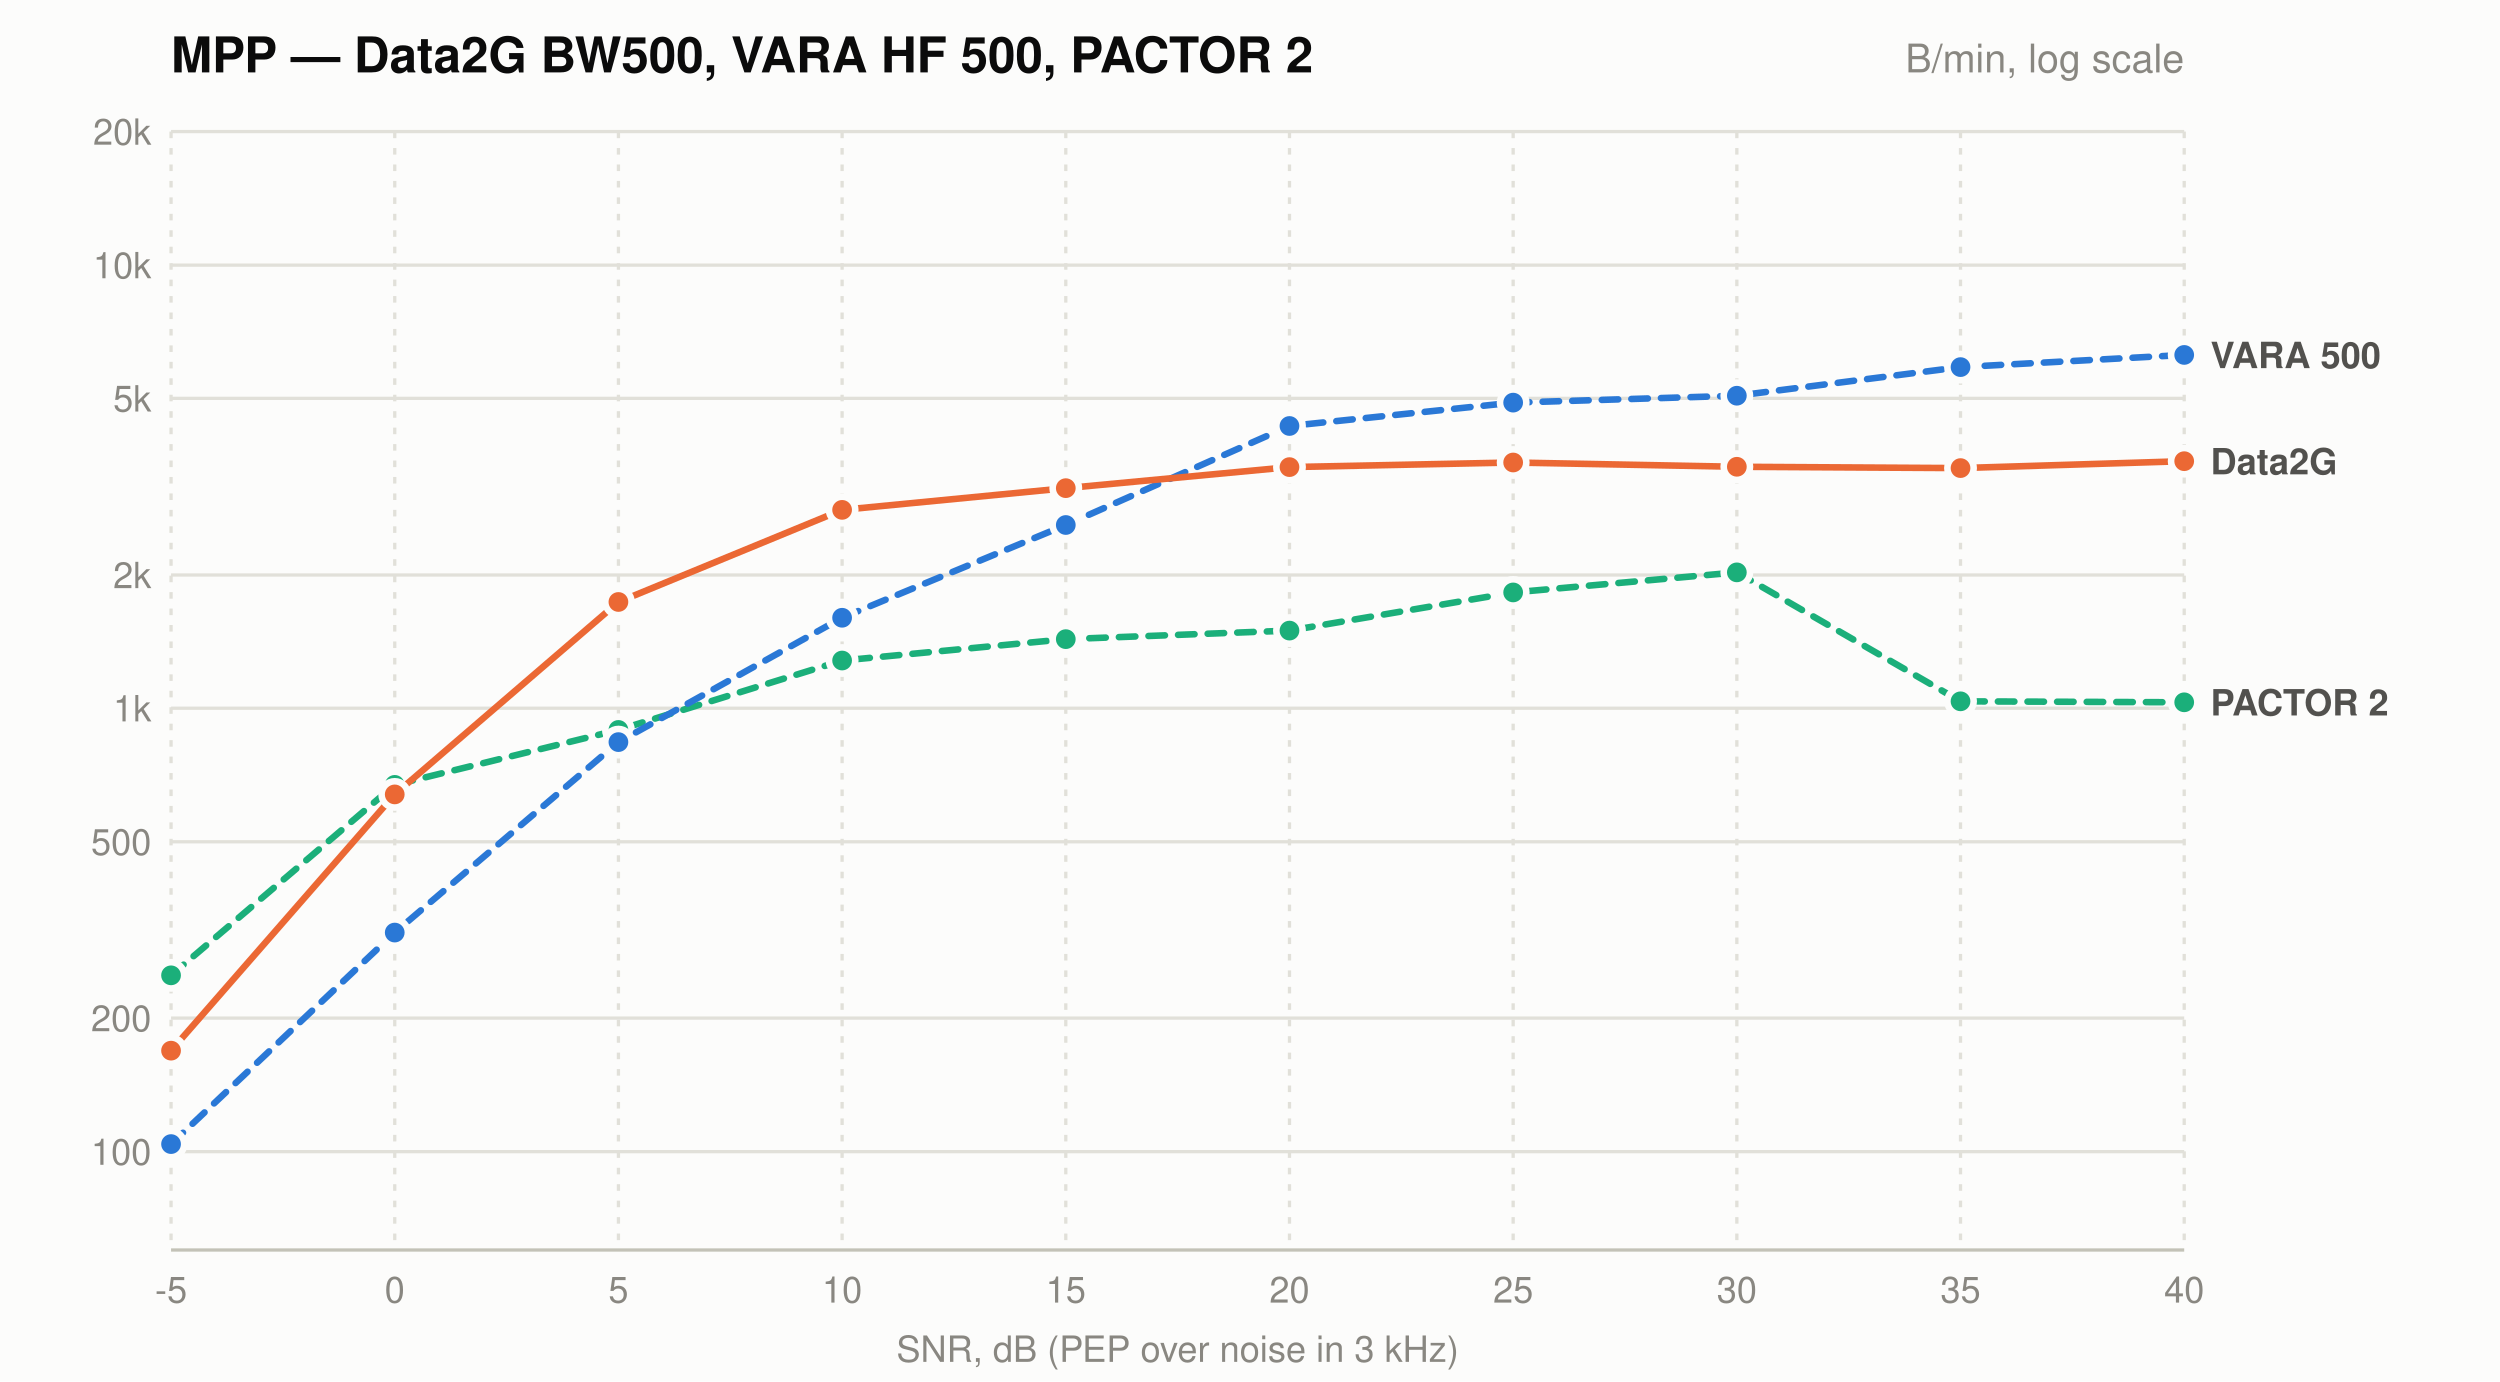
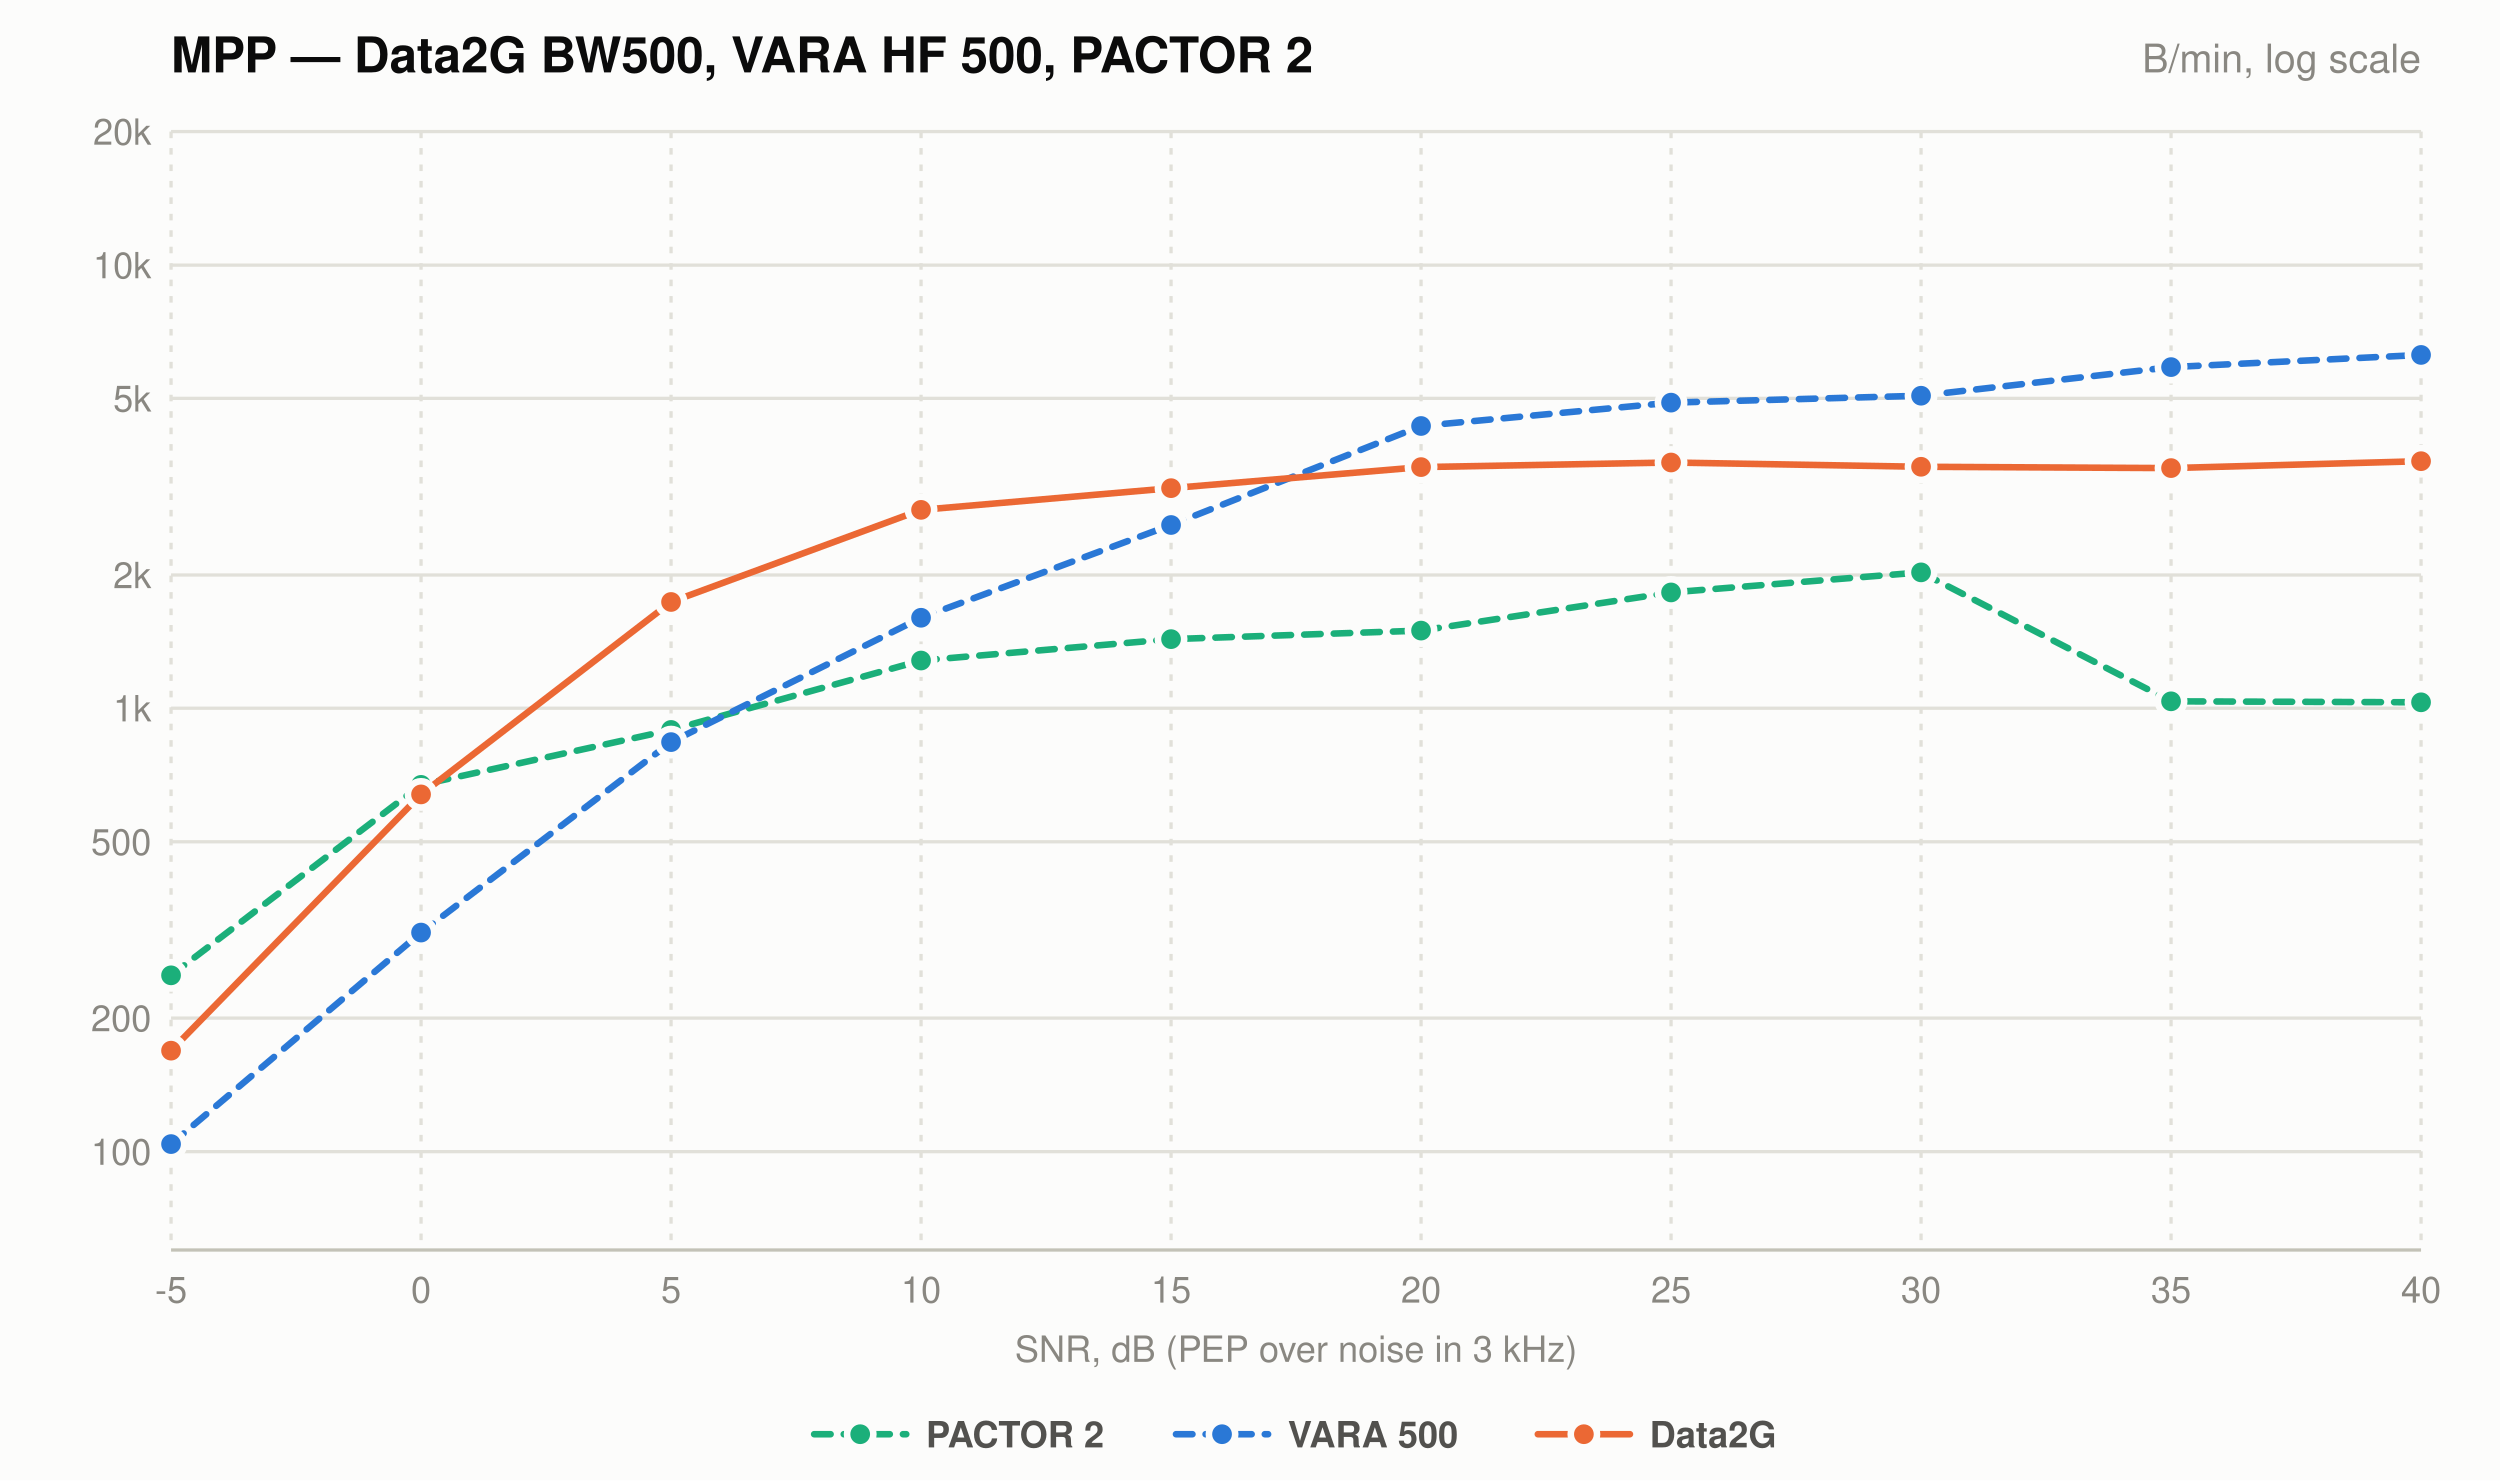
- <svg xmlns="http://www.w3.org/2000/svg" viewBox="0 0 760 420" width="760" height="420" font-family="-apple-system, BlinkMacSystemFont, 'Segoe UI', Helvetica, Arial, sans-serif">
-   <rect width="760" height="420" fill="#fcfcfb" />
+ <svg xmlns="http://www.w3.org/2000/svg" viewBox="0 0 760 450" width="760" height="450" font-family="-apple-system, BlinkMacSystemFont, 'Segoe UI', Helvetica, Arial, sans-serif">
+   <rect width="760" height="450" fill="#fcfcfb" />
  <text x="52" y="22" font-size="15" font-weight="600" fill="#0b0b0b">MPP — Data2G BW500, VARA HF 500, PACTOR 2</text>
-   <text x="664" y="22" font-size="12" fill="#898781" text-anchor="end">B/min, log scale</text>
-   <line x1="52" x2="664" y1="350.1" y2="350.1" stroke="#e1e0d9" />
+   <text x="736" y="22" font-size="12" fill="#898781" text-anchor="end">B/min, log scale</text>
+   <line x1="52" x2="736" y1="350.1" y2="350.1" stroke="#e1e0d9" />
  <text x="46" y="354.1" font-size="11" fill="#898781" text-anchor="end">100</text>
-   <line x1="52" x2="664" y1="309.5" y2="309.5" stroke="#e1e0d9" />
+   <line x1="52" x2="736" y1="309.5" y2="309.5" stroke="#e1e0d9" />
  <text x="46" y="313.5" font-size="11" fill="#898781" text-anchor="end">200</text>
-   <line x1="52" x2="664" y1="255.9" y2="255.9" stroke="#e1e0d9" />
+   <line x1="52" x2="736" y1="255.9" y2="255.9" stroke="#e1e0d9" />
  <text x="46" y="259.9" font-size="11" fill="#898781" text-anchor="end">500</text>
-   <line x1="52" x2="664" y1="215.3" y2="215.3" stroke="#e1e0d9" />
+   <line x1="52" x2="736" y1="215.3" y2="215.3" stroke="#e1e0d9" />
  <text x="46" y="219.3" font-size="11" fill="#898781" text-anchor="end">1k</text>
-   <line x1="52" x2="664" y1="174.8" y2="174.8" stroke="#e1e0d9" />
+   <line x1="52" x2="736" y1="174.8" y2="174.8" stroke="#e1e0d9" />
  <text x="46" y="178.8" font-size="11" fill="#898781" text-anchor="end">2k</text>
-   <line x1="52" x2="664" y1="121.1" y2="121.1" stroke="#e1e0d9" />
+   <line x1="52" x2="736" y1="121.1" y2="121.1" stroke="#e1e0d9" />
  <text x="46" y="125.1" font-size="11" fill="#898781" text-anchor="end">5k</text>
-   <line x1="52" x2="664" y1="80.6" y2="80.6" stroke="#e1e0d9" />
+   <line x1="52" x2="736" y1="80.6" y2="80.6" stroke="#e1e0d9" />
  <text x="46" y="84.6" font-size="11" fill="#898781" text-anchor="end">10k</text>
-   <line x1="52" x2="664" y1="40.0" y2="40.0" stroke="#e1e0d9" />
+   <line x1="52" x2="736" y1="40.0" y2="40.0" stroke="#e1e0d9" />
  <text x="46" y="44.0" font-size="11" fill="#898781" text-anchor="end">20k</text>
  <line x1="52.0" x2="52.0" y1="40" y2="380" stroke="#e1e0d9" stroke-dasharray="2 3" />
  <text x="52.0" y="396" font-size="11" fill="#898781" text-anchor="middle">-5</text>
-   <line x1="120.0" x2="120.0" y1="40" y2="380" stroke="#e1e0d9" stroke-dasharray="2 3" />
-   <text x="120.0" y="396" font-size="11" fill="#898781" text-anchor="middle">0</text>
-   <line x1="188.0" x2="188.0" y1="40" y2="380" stroke="#e1e0d9" stroke-dasharray="2 3" />
-   <text x="188.0" y="396" font-size="11" fill="#898781" text-anchor="middle">5</text>
-   <line x1="256.0" x2="256.0" y1="40" y2="380" stroke="#e1e0d9" stroke-dasharray="2 3" />
-   <text x="256.0" y="396" font-size="11" fill="#898781" text-anchor="middle">10</text>
-   <line x1="324.0" x2="324.0" y1="40" y2="380" stroke="#e1e0d9" stroke-dasharray="2 3" />
-   <text x="324.0" y="396" font-size="11" fill="#898781" text-anchor="middle">15</text>
-   <line x1="392.0" x2="392.0" y1="40" y2="380" stroke="#e1e0d9" stroke-dasharray="2 3" />
-   <text x="392.0" y="396" font-size="11" fill="#898781" text-anchor="middle">20</text>
-   <line x1="460.0" x2="460.0" y1="40" y2="380" stroke="#e1e0d9" stroke-dasharray="2 3" />
-   <text x="460.0" y="396" font-size="11" fill="#898781" text-anchor="middle">25</text>
-   <line x1="528.0" x2="528.0" y1="40" y2="380" stroke="#e1e0d9" stroke-dasharray="2 3" />
-   <text x="528.0" y="396" font-size="11" fill="#898781" text-anchor="middle">30</text>
-   <line x1="596.0" x2="596.0" y1="40" y2="380" stroke="#e1e0d9" stroke-dasharray="2 3" />
-   <text x="596.0" y="396" font-size="11" fill="#898781" text-anchor="middle">35</text>
-   <line x1="664.0" x2="664.0" y1="40" y2="380" stroke="#e1e0d9" stroke-dasharray="2 3" />
-   <text x="664.0" y="396" font-size="11" fill="#898781" text-anchor="middle">40</text>
-   <line x1="52" x2="664" y1="380" y2="380" stroke="#c3c2b7" />
-   <text x="358.0" y="414" font-size="11" fill="#898781" text-anchor="middle">SNR, dB (PEP over noise in 3 kHz)</text>
-   <path d="M52.0,296.5L120.0,238.6L188.0,221.9L256.0,200.8L324.0,194.3L392.0,191.7L460.0,180.1L528.0,174.0L596.0,213.2L664.0,213.5" fill="none" stroke="#1baf7a" stroke-width="2" stroke-linejoin="round" stroke-linecap="round" stroke-dasharray="5 4" />
+   <line x1="128.0" x2="128.0" y1="40" y2="380" stroke="#e1e0d9" stroke-dasharray="2 3" />
+   <text x="128.0" y="396" font-size="11" fill="#898781" text-anchor="middle">0</text>
+   <line x1="204.0" x2="204.0" y1="40" y2="380" stroke="#e1e0d9" stroke-dasharray="2 3" />
+   <text x="204.0" y="396" font-size="11" fill="#898781" text-anchor="middle">5</text>
+   <line x1="280.0" x2="280.0" y1="40" y2="380" stroke="#e1e0d9" stroke-dasharray="2 3" />
+   <text x="280.0" y="396" font-size="11" fill="#898781" text-anchor="middle">10</text>
+   <line x1="356.0" x2="356.0" y1="40" y2="380" stroke="#e1e0d9" stroke-dasharray="2 3" />
+   <text x="356.0" y="396" font-size="11" fill="#898781" text-anchor="middle">15</text>
+   <line x1="432.0" x2="432.0" y1="40" y2="380" stroke="#e1e0d9" stroke-dasharray="2 3" />
+   <text x="432.0" y="396" font-size="11" fill="#898781" text-anchor="middle">20</text>
+   <line x1="508.0" x2="508.0" y1="40" y2="380" stroke="#e1e0d9" stroke-dasharray="2 3" />
+   <text x="508.0" y="396" font-size="11" fill="#898781" text-anchor="middle">25</text>
+   <line x1="584.0" x2="584.0" y1="40" y2="380" stroke="#e1e0d9" stroke-dasharray="2 3" />
+   <text x="584.0" y="396" font-size="11" fill="#898781" text-anchor="middle">30</text>
+   <line x1="660.0" x2="660.0" y1="40" y2="380" stroke="#e1e0d9" stroke-dasharray="2 3" />
+   <text x="660.0" y="396" font-size="11" fill="#898781" text-anchor="middle">35</text>
+   <line x1="736.0" x2="736.0" y1="40" y2="380" stroke="#e1e0d9" stroke-dasharray="2 3" />
+   <text x="736.0" y="396" font-size="11" fill="#898781" text-anchor="middle">40</text>
+   <line x1="52" x2="736" y1="380" y2="380" stroke="#c3c2b7" />
+   <text x="394.0" y="414" font-size="11" fill="#898781" text-anchor="middle">SNR, dB (PEP over noise in 3 kHz)</text>
+   <path d="M52.0,296.5L128.0,238.6L204.0,221.9L280.0,200.8L356.0,194.3L432.0,191.7L508.0,180.1L584.0,174.0L660.0,213.2L736.0,213.5" fill="none" stroke="#1baf7a" stroke-width="2" stroke-linejoin="round" stroke-linecap="round" stroke-dasharray="5 4" />
  <circle cx="52.0" cy="296.5" r="4" fill="#1baf7a" stroke="#fcfcfb" stroke-width="2" />
-   <circle cx="120.0" cy="238.6" r="4" fill="#1baf7a" stroke="#fcfcfb" stroke-width="2" />
-   <circle cx="188.0" cy="221.9" r="4" fill="#1baf7a" stroke="#fcfcfb" stroke-width="2" />
-   <circle cx="256.0" cy="200.8" r="4" fill="#1baf7a" stroke="#fcfcfb" stroke-width="2" />
-   <circle cx="324.0" cy="194.3" r="4" fill="#1baf7a" stroke="#fcfcfb" stroke-width="2" />
-   <circle cx="392.0" cy="191.7" r="4" fill="#1baf7a" stroke="#fcfcfb" stroke-width="2" />
-   <circle cx="460.0" cy="180.1" r="4" fill="#1baf7a" stroke="#fcfcfb" stroke-width="2" />
-   <circle cx="528.0" cy="174.0" r="4" fill="#1baf7a" stroke="#fcfcfb" stroke-width="2" />
-   <circle cx="596.0" cy="213.2" r="4" fill="#1baf7a" stroke="#fcfcfb" stroke-width="2" />
-   <circle cx="664.0" cy="213.5" r="4" fill="#1baf7a" stroke="#fcfcfb" stroke-width="2" />
-   <path d="M52.0,347.8L120.0,283.5L188.0,225.6L256.0,187.8L324.0,159.6L392.0,129.5L460.0,122.4L528.0,120.3L596.0,111.6L664.0,107.9" fill="none" stroke="#2a78d6" stroke-width="2" stroke-linejoin="round" stroke-linecap="round" stroke-dasharray="5 4" />
+   <circle cx="128.0" cy="238.6" r="4" fill="#1baf7a" stroke="#fcfcfb" stroke-width="2" />
+   <circle cx="204.0" cy="221.9" r="4" fill="#1baf7a" stroke="#fcfcfb" stroke-width="2" />
+   <circle cx="280.0" cy="200.8" r="4" fill="#1baf7a" stroke="#fcfcfb" stroke-width="2" />
+   <circle cx="356.0" cy="194.3" r="4" fill="#1baf7a" stroke="#fcfcfb" stroke-width="2" />
+   <circle cx="432.0" cy="191.7" r="4" fill="#1baf7a" stroke="#fcfcfb" stroke-width="2" />
+   <circle cx="508.0" cy="180.1" r="4" fill="#1baf7a" stroke="#fcfcfb" stroke-width="2" />
+   <circle cx="584.0" cy="174.0" r="4" fill="#1baf7a" stroke="#fcfcfb" stroke-width="2" />
+   <circle cx="660.0" cy="213.2" r="4" fill="#1baf7a" stroke="#fcfcfb" stroke-width="2" />
+   <circle cx="736.0" cy="213.5" r="4" fill="#1baf7a" stroke="#fcfcfb" stroke-width="2" />
+   <path d="M52.0,347.8L128.0,283.5L204.0,225.6L280.0,187.8L356.0,159.6L432.0,129.5L508.0,122.4L584.0,120.3L660.0,111.6L736.0,107.9" fill="none" stroke="#2a78d6" stroke-width="2" stroke-linejoin="round" stroke-linecap="round" stroke-dasharray="5 4" />
  <circle cx="52.0" cy="347.8" r="4" fill="#2a78d6" stroke="#fcfcfb" stroke-width="2" />
-   <circle cx="120.0" cy="283.5" r="4" fill="#2a78d6" stroke="#fcfcfb" stroke-width="2" />
-   <circle cx="188.0" cy="225.6" r="4" fill="#2a78d6" stroke="#fcfcfb" stroke-width="2" />
-   <circle cx="256.0" cy="187.8" r="4" fill="#2a78d6" stroke="#fcfcfb" stroke-width="2" />
-   <circle cx="324.0" cy="159.6" r="4" fill="#2a78d6" stroke="#fcfcfb" stroke-width="2" />
-   <circle cx="392.0" cy="129.5" r="4" fill="#2a78d6" stroke="#fcfcfb" stroke-width="2" />
-   <circle cx="460.0" cy="122.4" r="4" fill="#2a78d6" stroke="#fcfcfb" stroke-width="2" />
-   <circle cx="528.0" cy="120.3" r="4" fill="#2a78d6" stroke="#fcfcfb" stroke-width="2" />
-   <circle cx="596.0" cy="111.6" r="4" fill="#2a78d6" stroke="#fcfcfb" stroke-width="2" />
-   <circle cx="664.0" cy="107.9" r="4" fill="#2a78d6" stroke="#fcfcfb" stroke-width="2" />
-   <path d="M52.0,319.4L120.0,241.5L188.0,183.0L256.0,155.0L324.0,148.4L392.0,142.0L460.0,140.6L528.0,141.9L596.0,142.3L664.0,140.2" fill="none" stroke="#eb6834" stroke-width="2" stroke-linejoin="round" stroke-linecap="round" />
+   <circle cx="128.0" cy="283.5" r="4" fill="#2a78d6" stroke="#fcfcfb" stroke-width="2" />
+   <circle cx="204.0" cy="225.6" r="4" fill="#2a78d6" stroke="#fcfcfb" stroke-width="2" />
+   <circle cx="280.0" cy="187.8" r="4" fill="#2a78d6" stroke="#fcfcfb" stroke-width="2" />
+   <circle cx="356.0" cy="159.6" r="4" fill="#2a78d6" stroke="#fcfcfb" stroke-width="2" />
+   <circle cx="432.0" cy="129.5" r="4" fill="#2a78d6" stroke="#fcfcfb" stroke-width="2" />
+   <circle cx="508.0" cy="122.4" r="4" fill="#2a78d6" stroke="#fcfcfb" stroke-width="2" />
+   <circle cx="584.0" cy="120.3" r="4" fill="#2a78d6" stroke="#fcfcfb" stroke-width="2" />
+   <circle cx="660.0" cy="111.6" r="4" fill="#2a78d6" stroke="#fcfcfb" stroke-width="2" />
+   <circle cx="736.0" cy="107.9" r="4" fill="#2a78d6" stroke="#fcfcfb" stroke-width="2" />
+   <path d="M52.0,319.4L128.0,241.5L204.0,183.0L280.0,155.0L356.0,148.4L432.0,142.0L508.0,140.6L584.0,141.9L660.0,142.3L736.0,140.2" fill="none" stroke="#eb6834" stroke-width="2" stroke-linejoin="round" stroke-linecap="round" />
  <circle cx="52.0" cy="319.4" r="4" fill="#eb6834" stroke="#fcfcfb" stroke-width="2" />
-   <circle cx="120.0" cy="241.5" r="4" fill="#eb6834" stroke="#fcfcfb" stroke-width="2" />
-   <circle cx="188.0" cy="183.0" r="4" fill="#eb6834" stroke="#fcfcfb" stroke-width="2" />
-   <circle cx="256.0" cy="155.0" r="4" fill="#eb6834" stroke="#fcfcfb" stroke-width="2" />
-   <circle cx="324.0" cy="148.4" r="4" fill="#eb6834" stroke="#fcfcfb" stroke-width="2" />
-   <circle cx="392.0" cy="142.0" r="4" fill="#eb6834" stroke="#fcfcfb" stroke-width="2" />
-   <circle cx="460.0" cy="140.6" r="4" fill="#eb6834" stroke="#fcfcfb" stroke-width="2" />
-   <circle cx="528.0" cy="141.9" r="4" fill="#eb6834" stroke="#fcfcfb" stroke-width="2" />
-   <circle cx="596.0" cy="142.3" r="4" fill="#eb6834" stroke="#fcfcfb" stroke-width="2" />
-   <circle cx="664.0" cy="140.2" r="4" fill="#eb6834" stroke="#fcfcfb" stroke-width="2" />
-   <text x="672.0" y="111.9" font-size="11" font-weight="600" fill="#52514e">VARA 500</text>
-   <text x="672.0" y="144.2" font-size="11" font-weight="600" fill="#52514e">Data2G</text>
-   <text x="672.0" y="217.5" font-size="11" font-weight="600" fill="#52514e">PACTOR 2</text>
+   <circle cx="128.0" cy="241.5" r="4" fill="#eb6834" stroke="#fcfcfb" stroke-width="2" />
+   <circle cx="204.0" cy="183.0" r="4" fill="#eb6834" stroke="#fcfcfb" stroke-width="2" />
+   <circle cx="280.0" cy="155.0" r="4" fill="#eb6834" stroke="#fcfcfb" stroke-width="2" />
+   <circle cx="356.0" cy="148.4" r="4" fill="#eb6834" stroke="#fcfcfb" stroke-width="2" />
+   <circle cx="432.0" cy="142.0" r="4" fill="#eb6834" stroke="#fcfcfb" stroke-width="2" />
+   <circle cx="508.0" cy="140.6" r="4" fill="#eb6834" stroke="#fcfcfb" stroke-width="2" />
+   <circle cx="584.0" cy="141.9" r="4" fill="#eb6834" stroke="#fcfcfb" stroke-width="2" />
+   <circle cx="660.0" cy="142.3" r="4" fill="#eb6834" stroke="#fcfcfb" stroke-width="2" />
+   <circle cx="736.0" cy="140.2" r="4" fill="#eb6834" stroke="#fcfcfb" stroke-width="2" />
+   <line x1="247.5" x2="275.5" y1="436" y2="436" stroke="#1baf7a" stroke-width="2" stroke-linecap="round" stroke-dasharray="5 4" />
+   <circle cx="261.5" cy="436" r="4" fill="#1baf7a" stroke="#fcfcfb" stroke-width="2" />
+   <text x="281.5" y="440" font-size="11" font-weight="600" fill="#52514e">PACTOR 2</text>
+   <line x1="357.5" x2="385.5" y1="436" y2="436" stroke="#2a78d6" stroke-width="2" stroke-linecap="round" stroke-dasharray="5 4" />
+   <circle cx="371.5" cy="436" r="4" fill="#2a78d6" stroke="#fcfcfb" stroke-width="2" />
+   <text x="391.5" y="440" font-size="11" font-weight="600" fill="#52514e">VARA 500</text>
+   <line x1="467.5" x2="495.5" y1="436" y2="436" stroke="#eb6834" stroke-width="2" stroke-linecap="round" />
+   <circle cx="481.5" cy="436" r="4" fill="#eb6834" stroke="#fcfcfb" stroke-width="2" />
+   <text x="501.5" y="440" font-size="11" font-weight="600" fill="#52514e">Data2G</text>
</svg>
